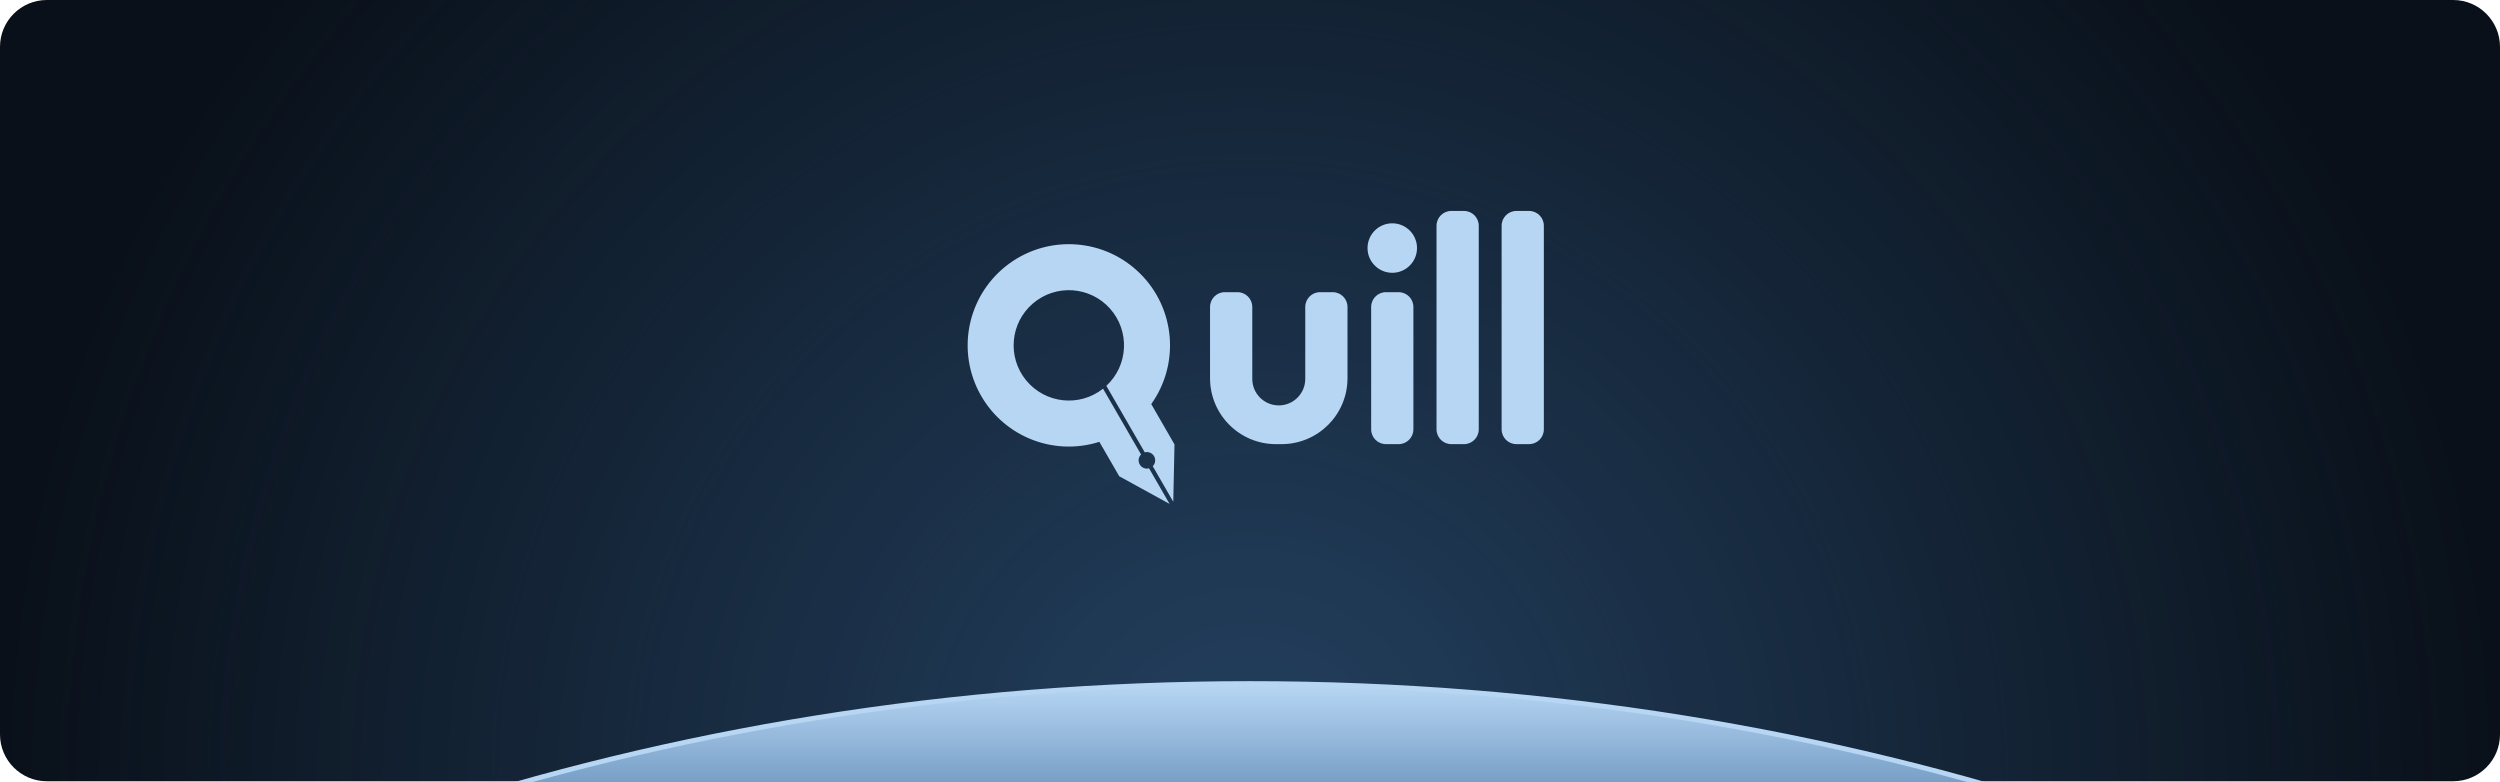
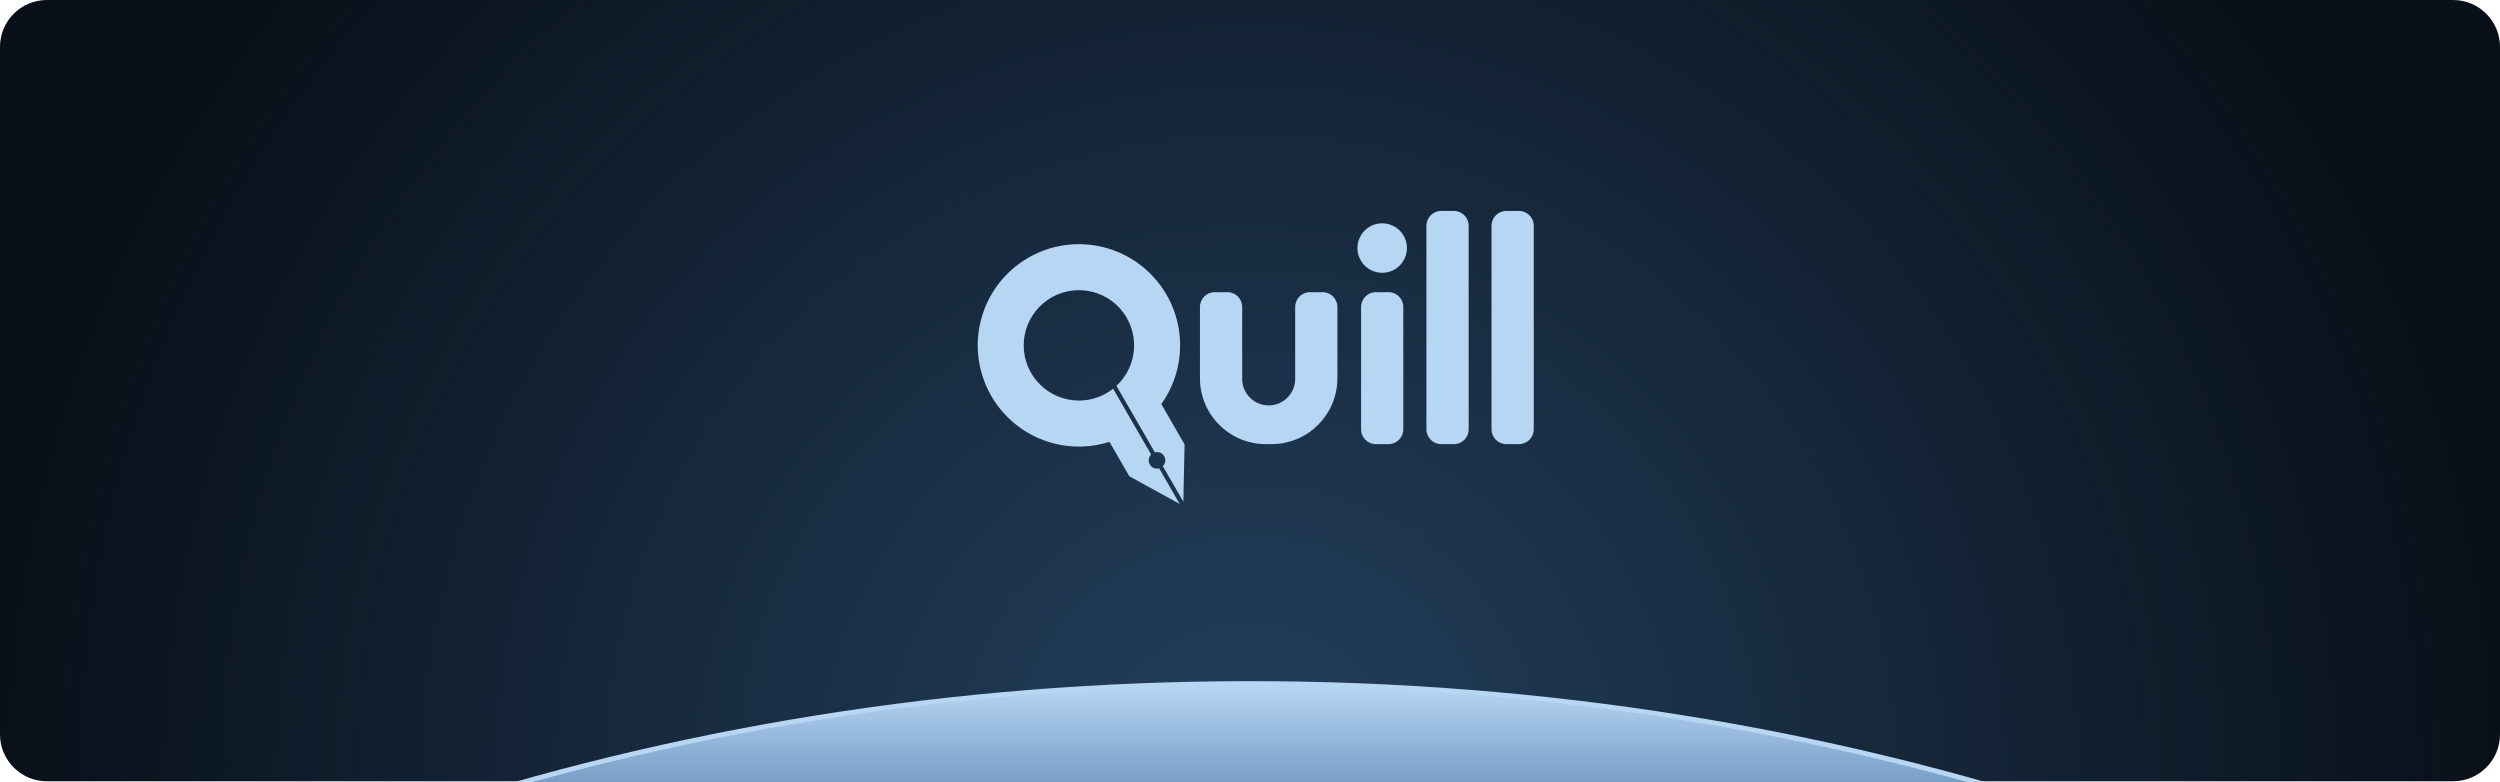
<svg xmlns="http://www.w3.org/2000/svg" viewBox="0 0 1280 400" width="1280" height="400" role="img" aria-label="Quill: a Mac Markdown editor where AI co-writers edit your draft in place">
  <defs>
    <radialGradient id="air" cx="640" cy="400" r="640" gradientUnits="userSpaceOnUse">
      <stop stop-color="#396899" stop-opacity=".55" />
      <stop offset="1" stop-color="#396899" stop-opacity="0" />
    </radialGradient>
    <linearGradient id="land" x1="0" y1="0" x2="0" y2="1">
      <stop stop-color="#B7D6F4" />
      <stop offset=".06" stop-color="#396899" />
      <stop offset=".35" stop-color="#122135" />
      <stop offset="1" stop-color="#091019" />
    </linearGradient>
  </defs>
  <rect width="1280" height="400" rx="24" fill="#091019" />
  <rect width="1280" height="400" rx="24" fill="url(#air)" />
  <ellipse cx="640" cy="1210" rx="1100" ry="860" fill="url(#land)" />
  <ellipse cx="640" cy="1210" rx="1100" ry="860" fill="none" stroke="#B7D6F4" stroke-width="2.5" stroke-opacity="1" />
-   <g transform="translate(547.2416 181.9534) scale(0.1377158)">
-     <path d="M 113.5 321.4 C -62.2 377.2 -252.5 297.2 -335.7 132.5 C -418.9 -32.1 -370.5 -232.8 -221.4 -341.4 C -72.3 -449.9 133.6 -434.4 264.7 -304.5 C 395.8 -174.8 413.4 30.9 306.4 181.1 L 392.8 330.9 L 388.3 544.2 L 312 412 C 321.8 402.2 323.9 386.9 316.9 374.8 C 310 362.8 295.7 356.9 282.3 360.5 L 139.5 113.3 C 221.5 37.2 227.5 -90.3 153.2 -173.8 C 78.9 -257.1 -48.6 -265.8 -133.5 -193 C -218.3 -120.4 -229.5 6.8 -158.5 93.1 C -87.4 179.4 39.6 193.1 127.2 123.8 L 268.5 368.5 C 258.6 378.3 256.6 393.6 263.6 405.6 C 270.5 417.7 284.8 423.6 298.2 419.9 L 374.5 552.2 L 187.5 449.5 Z M 580 -235 L 627 -235 C 657.4 -235 682 -210.4 682 -180 L 682 87.5 C 682 141.9 726.1 186 780.5 186 C 834.9 186 879 141.9 879 87.5 L 879 -180 C 879 -210.4 903.6 -235 934 -235 L 981 -235 C 1011.4 -235 1036 -210.4 1036 -180 L 1036 85 C 1036 220.3 926.3 330 791 330 L 770 330 C 634.7 330 525 220.3 525 85 L 525 -180 C 525 -210.4 549.6 -235 580 -235 Z M 1179 -235 L 1226 -235 C 1256.4 -235 1281 -210.4 1281 -180 L 1281 275 C 1281 305.4 1256.4 330 1226 330 L 1179 330 C 1148.6 330 1124 305.4 1124 275 L 1124 -180 C 1124 -210.4 1148.6 -235 1179 -235 Z M 1294.5 -399 C 1294.5 -348.2 1253.3 -307 1202.5 -307 C 1151.7 -307 1110.5 -348.2 1110.5 -399 C 1110.5 -449.8 1151.7 -491 1202.5 -491 C 1253.3 -491 1294.5 -449.8 1294.5 -399 Z M 1422 -537 L 1469 -537 C 1499.4 -537 1524 -512.4 1524 -482 L 1524 275 C 1524 305.4 1499.4 330 1469 330 L 1422 330 C 1391.6 330 1367 305.4 1367 275 L 1367 -482 C 1367 -512.4 1391.6 -537 1422 -537 Z M 1664 -537 L 1711 -537 C 1741.4 -537 1766 -512.4 1766 -482 L 1766 275 C 1766 305.4 1741.4 330 1711 330 L 1664 330 C 1633.6 330 1609 305.4 1609 275 L 1609 -482 C 1609 -512.4 1633.6 -537 1664 -537 Z" fill="#B7D6F4" fill-rule="evenodd" />
+   <g transform="translate(552.4059 181.9534) scale(0.1377158)">
+     <path d="M 113.5 321.4 C -62.2 377.2 -252.5 297.2 -335.7 132.5 C -418.9 -32.1 -370.5 -232.8 -221.4 -341.4 C -72.3 -449.9 133.6 -434.4 264.7 -304.5 C 395.8 -174.8 413.4 30.9 306.4 181.1 L 392.8 330.9 L 388.3 544.2 L 312 412 C 321.8 402.2 323.9 386.9 316.9 374.8 C 310 362.8 295.7 356.9 282.3 360.5 L 139.5 113.3 C 221.5 37.2 227.5 -90.3 153.2 -173.8 C 78.9 -257.1 -48.6 -265.8 -133.5 -193 C -218.3 -120.4 -229.5 6.8 -158.5 93.1 C -87.4 179.4 39.6 193.1 127.2 123.8 L 268.5 368.5 C 258.6 378.3 256.6 393.6 263.6 405.6 C 270.5 417.7 284.8 423.6 298.2 419.9 L 374.5 552.2 L 187.5 449.5 Z M 505 -235 L 552 -235 C 582.4 -235 607 -210.4 607 -180 L 607 87.5 C 607 141.9 651.1 186 705.5 186 C 759.9 186 804 141.9 804 87.5 L 804 -180 C 804 -210.4 828.6 -235 859 -235 L 906 -235 C 936.4 -235 961 -210.4 961 -180 L 961 85 C 961 220.3 851.3 330 716 330 L 695 330 C 559.7 330 450 220.3 450 85 L 450 -180 C 450 -210.4 474.6 -235 505 -235 Z M 1104 -235 L 1151 -235 C 1181.4 -235 1206 -210.4 1206 -180 L 1206 275 C 1206 305.4 1181.4 330 1151 330 L 1104 330 C 1073.6 330 1049 305.4 1049 275 L 1049 -180 C 1049 -210.4 1073.6 -235 1104 -235 Z M 1219.5 -399 C 1219.5 -348.2 1178.3 -307 1127.5 -307 C 1076.7 -307 1035.5 -348.2 1035.5 -399 C 1035.5 -449.8 1076.7 -491 1127.5 -491 C 1178.3 -491 1219.5 -449.8 1219.5 -399 Z M 1347 -537 L 1394 -537 C 1424.4 -537 1449 -512.4 1449 -482 L 1449 275 C 1449 305.4 1424.4 330 1394 330 L 1347 330 C 1316.6 330 1292 305.4 1292 275 L 1292 -482 C 1292 -512.4 1316.6 -537 1347 -537 Z M 1589 -537 L 1636 -537 C 1666.4 -537 1691 -512.4 1691 -482 L 1691 275 C 1691 305.4 1666.4 330 1636 330 L 1589 330 C 1558.6 330 1534 305.4 1534 275 L 1534 -482 C 1534 -512.4 1558.6 -537 1589 -537 Z" fill="#B7D6F4" fill-rule="evenodd" />
  </g>
</svg>
